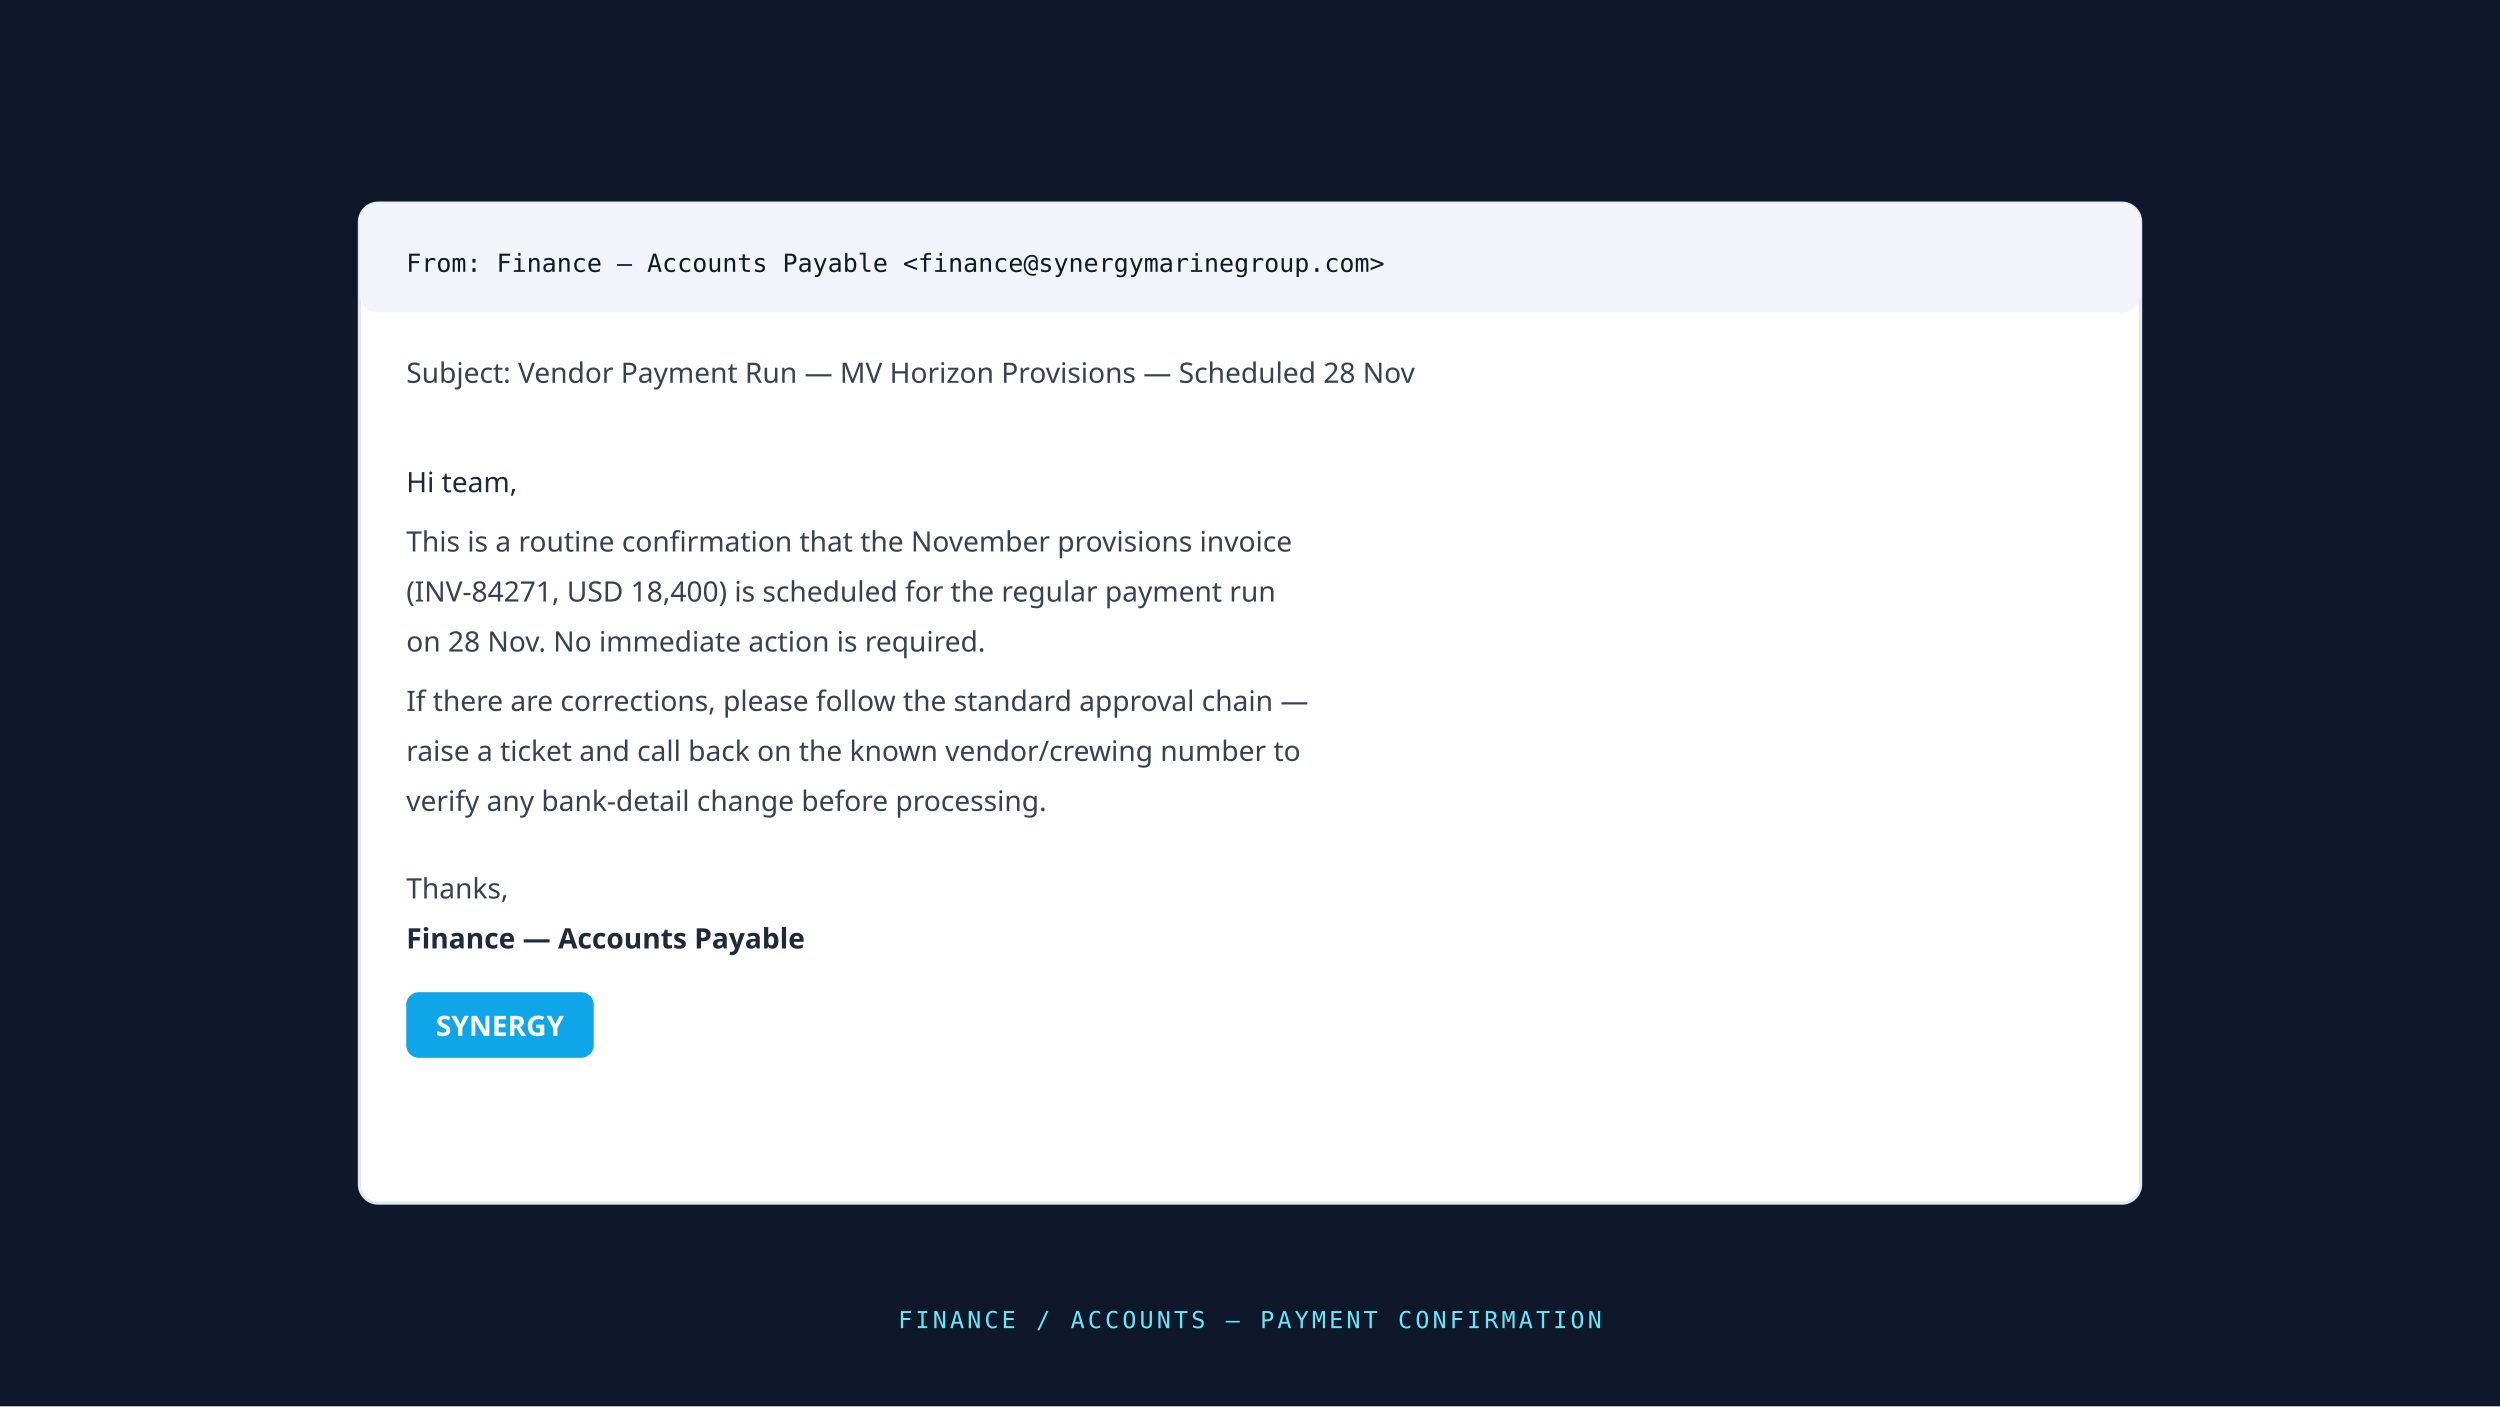
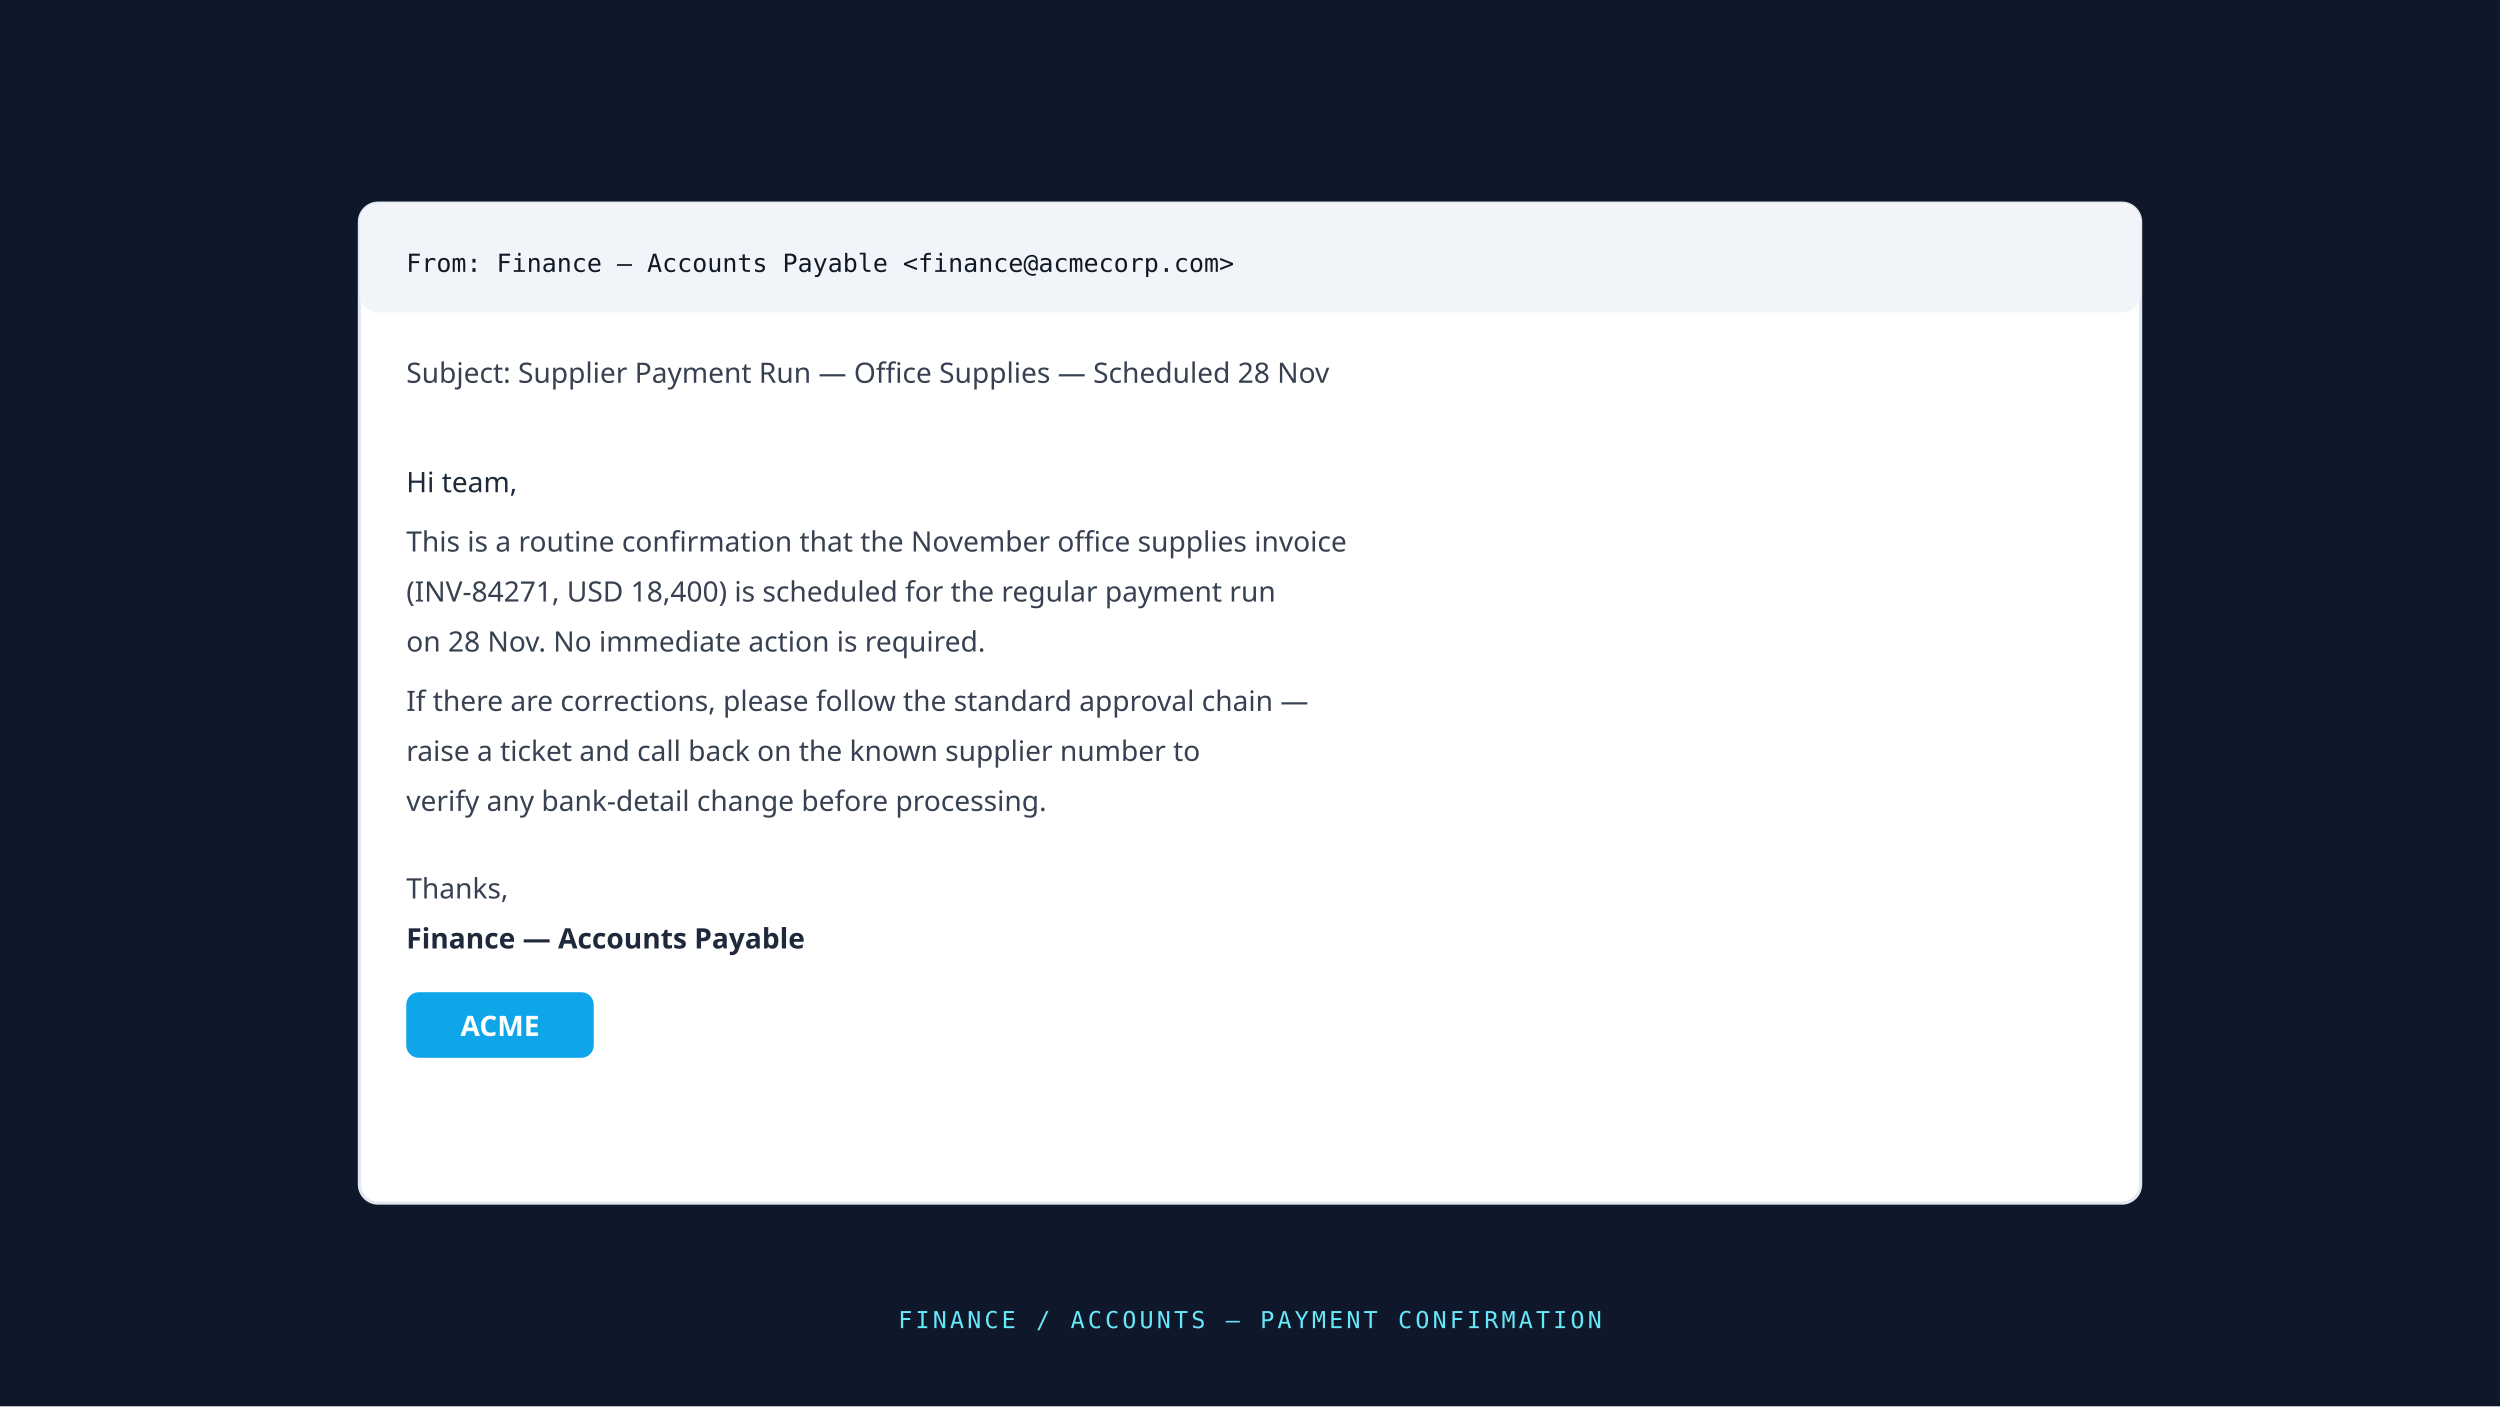
<svg xmlns="http://www.w3.org/2000/svg" viewBox="0 0 1600 900">
  <rect width="1600" height="900" fill="#0f172a" />
  <rect x="230" y="130" width="1140" height="640" rx="12" fill="#fff" stroke="#e2e8f0" stroke-width="2" />
  <rect x="230" y="130" width="1140" height="70" rx="12" fill="#f1f5f9" />
-   <text x="260" y="174" font-family="Space Mono, monospace" font-size="16" fill="#111827">From: Finance — Accounts Payable &lt;finance@synergymarinegroup.com&gt;</text>
-   <text x="260" y="245" font-family="Barlow, sans-serif" font-size="18" fill="#374151">Subject: Vendor Payment Run — MV Horizon Provisions — Scheduled 28 Nov</text>
+   <text x="260" y="174" font-family="Space Mono, monospace" font-size="16" fill="#111827">From: Finance — Accounts Payable &lt;finance@acmecorp.com&gt;</text>
+   <text x="260" y="245" font-family="Barlow, sans-serif" font-size="18" fill="#374151">Subject: Supplier Payment Run — Office Supplies — Scheduled 28 Nov</text>
  <text x="260" y="315" font-family="Barlow, sans-serif" font-size="18" fill="#1e293b">Hi team,</text>
-   <text x="260" y="353" font-family="Barlow, sans-serif" font-size="18" fill="#374151">This is a routine confirmation that the November provisions invoice</text>
+   <text x="260" y="353" font-family="Barlow, sans-serif" font-size="18" fill="#374151">This is a routine confirmation that the November office supplies invoice</text>
  <text x="260" y="385" font-family="Barlow, sans-serif" font-size="18" fill="#374151">(INV-84271, USD 18,400) is scheduled for the regular payment run</text>
  <text x="260" y="417" font-family="Barlow, sans-serif" font-size="18" fill="#374151">on 28 Nov. No immediate action is required.</text>
  <text x="260" y="455" font-family="Barlow, sans-serif" font-size="18" fill="#374151">If there are corrections, please follow the standard approval chain —</text>
-   <text x="260" y="487" font-family="Barlow, sans-serif" font-size="18" fill="#374151">raise a ticket and call back on the known vendor/crewing number to</text>
+   <text x="260" y="487" font-family="Barlow, sans-serif" font-size="18" fill="#374151">raise a ticket and call back on the known supplier number to</text>
  <text x="260" y="519" font-family="Barlow, sans-serif" font-size="18" fill="#374151">verify any bank-detail change before processing.</text>
  <text x="260" y="575" font-family="Barlow, sans-serif" font-size="18" fill="#374151">Thanks,</text>
  <text x="260" y="607" font-family="Barlow, sans-serif" font-size="18" font-weight="700" fill="#1e293b">Finance — Accounts Payable</text>
  <g transform="translate(260,635)">
    <rect x="0" y="0" width="120" height="42" rx="8" fill="#0ea5e9" />
-     <text x="60" y="28" font-family="Barlow, sans-serif" font-size="18" font-weight="800" fill="#fff" text-anchor="middle">SYNERGY</text>
+     <text x="60" y="28" font-family="Barlow, sans-serif" font-size="18" font-weight="800" fill="#fff" text-anchor="middle">ACME</text>
  </g>
  <text x="800" y="850" font-family="Space Mono, monospace" font-size="15" fill="#67e8f9" text-anchor="middle" letter-spacing="2">FINANCE / ACCOUNTS — PAYMENT CONFIRMATION</text>
</svg>
